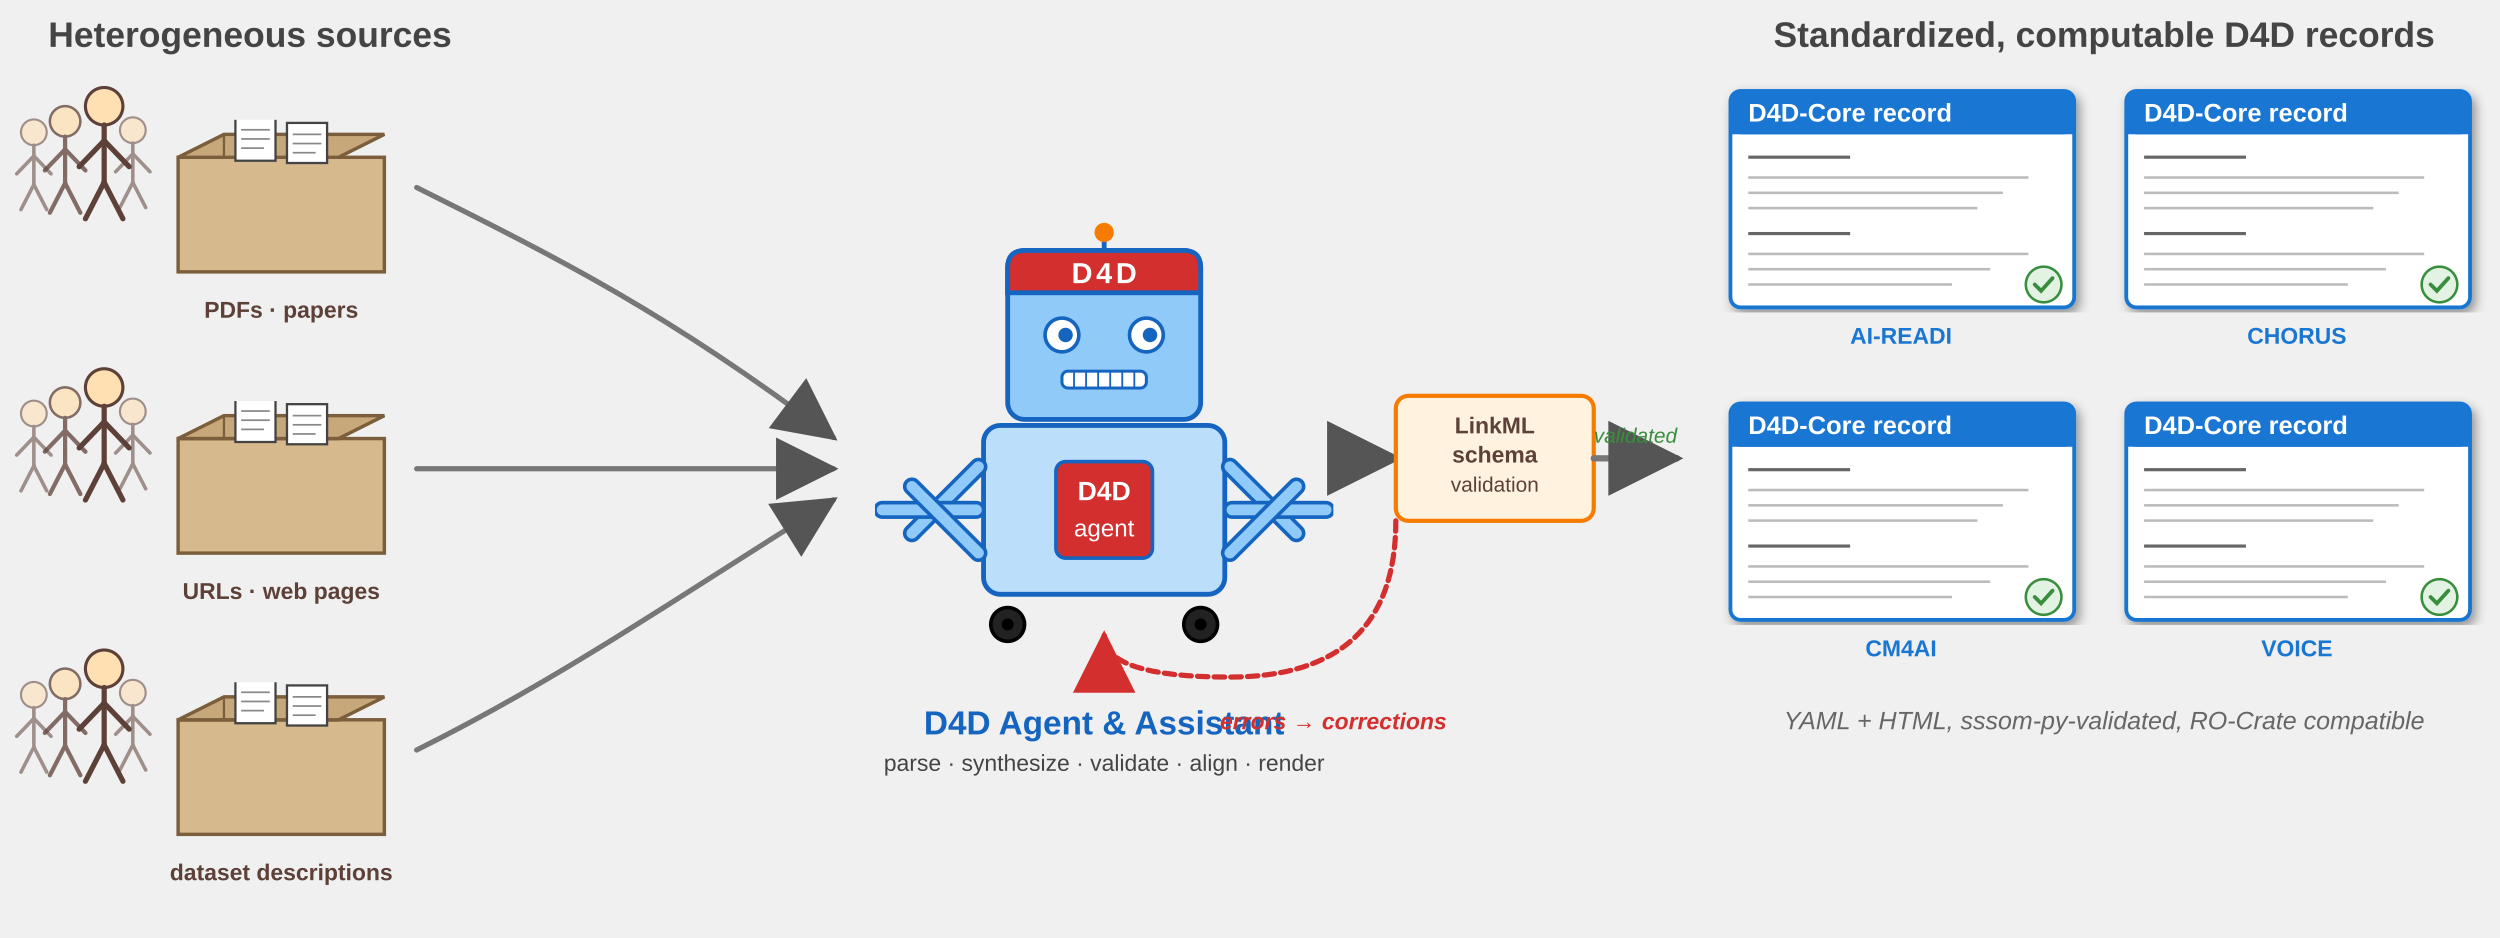
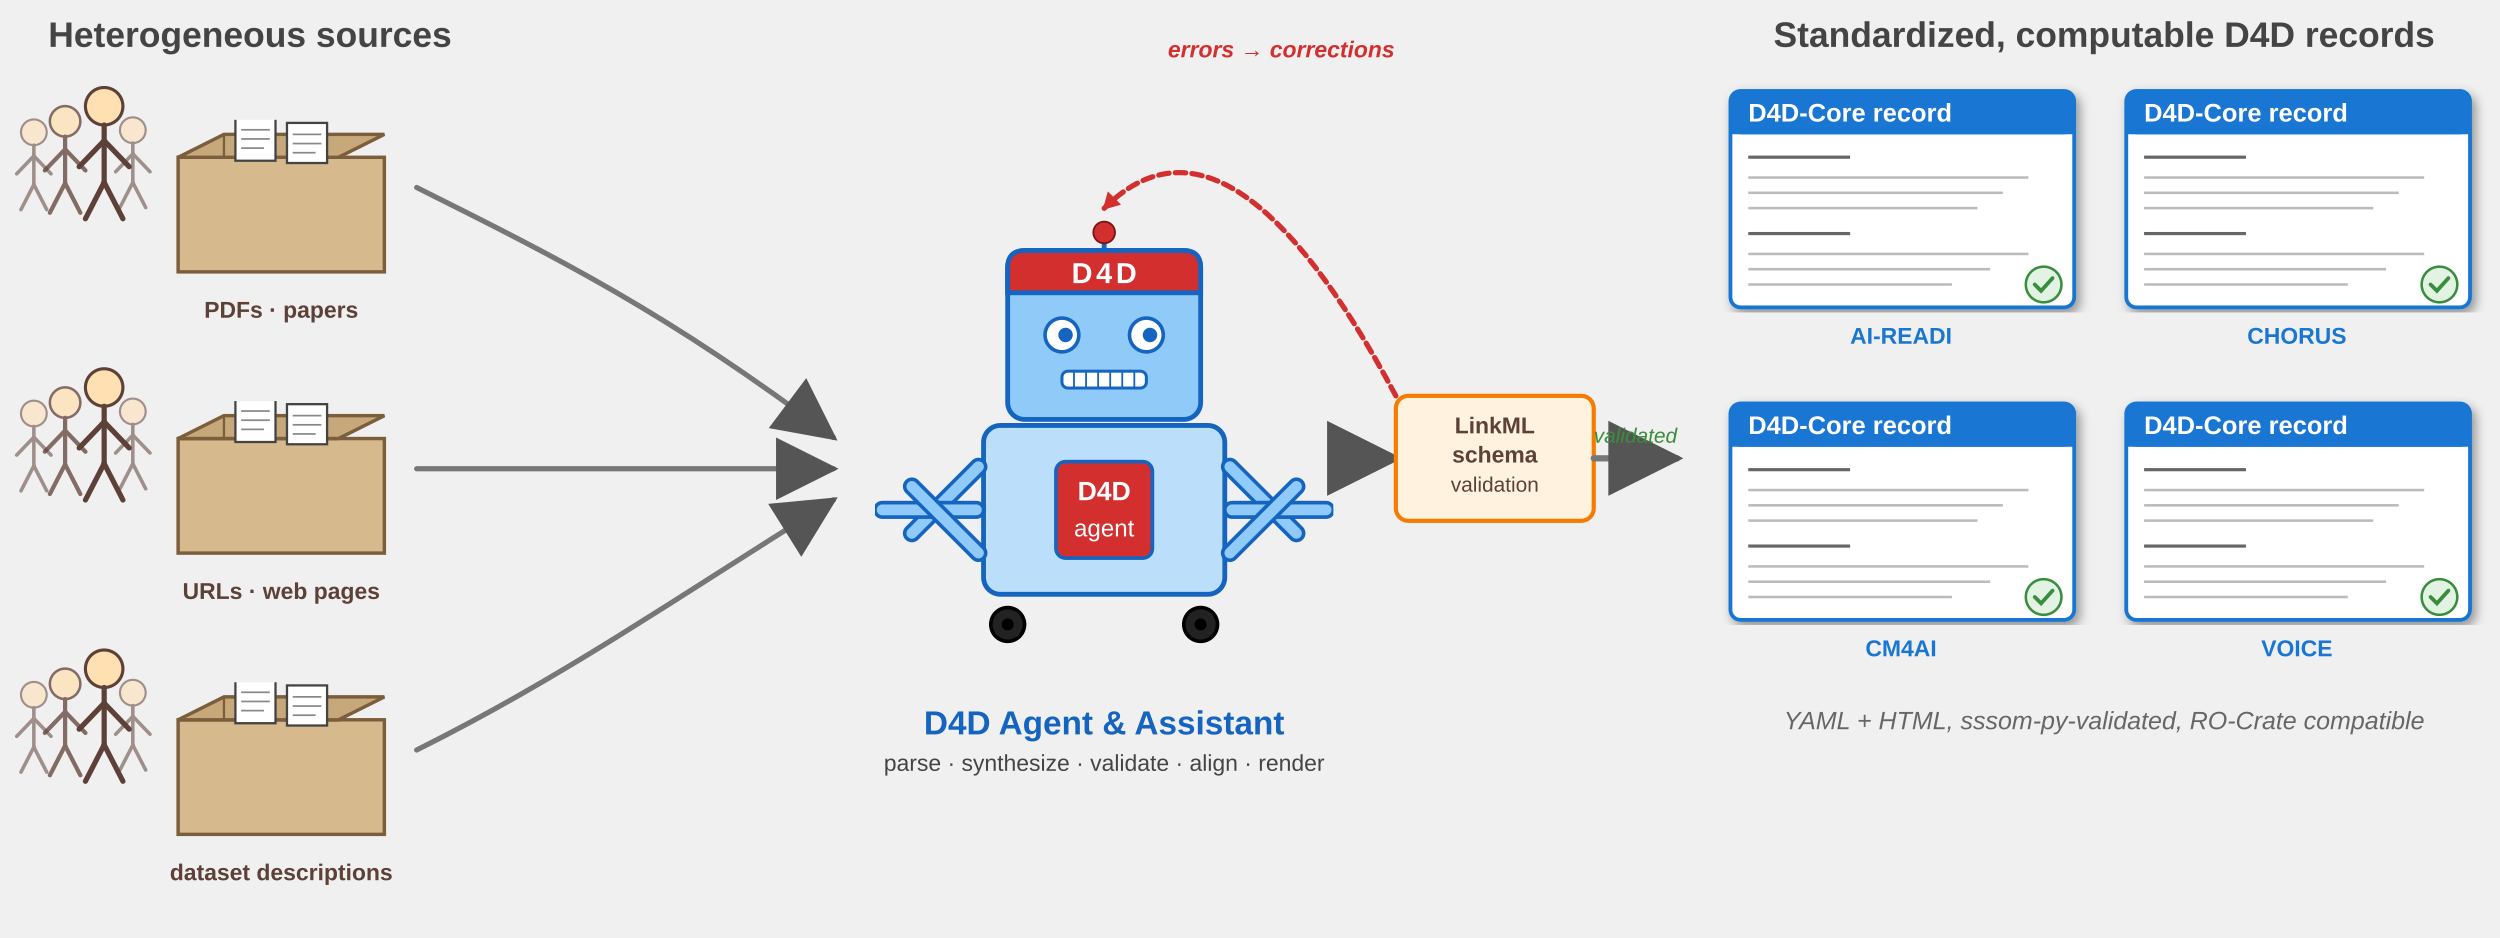
<svg xmlns="http://www.w3.org/2000/svg" viewBox="0 0 2400 900" font-family="Arial, sans-serif">
  <defs>
    <marker id="arr" markerWidth="14" markerHeight="14" refX="11" refY="6" orient="auto">
      <path d="M0,0 L12,6 L0,12 z" fill="#555" />
    </marker>
-     <marker id="arr-red" markerWidth="14" markerHeight="14" refX="11" refY="6" orient="auto">
-       <path d="M0,0 L12,6 L0,12 z" fill="#D32F2F" />
+     <marker id="arr-red" markerWidth="18" markerHeight="18" refX="14" refY="9" orient="auto" markerUnits="userSpaceOnUse">
+       <path d="M0,0 L16,9 L0,18 z" fill="#D32F2F" />
    </marker>
    <filter id="shadow" x="-10%" y="-10%" width="120%" height="120%">
      <feGaussianBlur in="SourceAlpha" stdDeviation="4" />
      <feOffset dx="3" dy="4" result="off" />
      <feComponentTransfer>
        <feFuncA type="linear" slope="0.4" />
      </feComponentTransfer>
      <feMerge>
        <feMergeNode />
        <feMergeNode in="SourceGraphic" />
      </feMerge>
    </filter>
    <symbol id="person" viewBox="0 0 80 140">
      <circle cx="40" cy="22" r="18" fill="#FFE0B2" stroke="#5D4037" stroke-width="3" />
      <path d="M 40 40 L 40 95" stroke="#5D4037" stroke-width="5" fill="none" stroke-linecap="round" />
      <path d="M 40 55 L 16 80" stroke="#5D4037" stroke-width="5" fill="none" stroke-linecap="round" />
      <path d="M 40 55 L 64 80" stroke="#5D4037" stroke-width="5" fill="none" stroke-linecap="round" />
      <path d="M 40 95 L 22 130" stroke="#5D4037" stroke-width="5" fill="none" stroke-linecap="round" />
      <path d="M 40 95 L 58 130" stroke="#5D4037" stroke-width="5" fill="none" stroke-linecap="round" />
    </symbol>
    <symbol id="docbox" viewBox="0 0 200 140">
      <path d="M 10 30 L 190 30 L 190 130 L 10 130 z" fill="#D7B98E" stroke="#7B5E3B" stroke-width="3" />
      <path d="M 10 30 L 50 10 L 190 10 L 150 30 z" fill="#C7A87A" stroke="#7B5E3B" stroke-width="3" />
      <path d="M 50 10 L 50 30" stroke="#7B5E3B" stroke-width="2" />
      <rect x="60" y="-5" width="35" height="38" fill="white" stroke="#444" stroke-width="2" />
      <line x1="65" y1="6" x2="90" y2="6" stroke="#888" stroke-width="1.5" />
      <line x1="65" y1="14" x2="90" y2="14" stroke="#888" stroke-width="1.5" />
      <line x1="65" y1="22" x2="85" y2="22" stroke="#888" stroke-width="1.5" />
      <rect x="105" y="0" width="35" height="35" fill="white" stroke="#444" stroke-width="2" />
      <line x1="110" y1="10" x2="135" y2="10" stroke="#888" stroke-width="1.5" />
      <line x1="110" y1="18" x2="135" y2="18" stroke="#888" stroke-width="1.5" />
      <line x1="110" y1="26" x2="130" y2="26" stroke="#888" stroke-width="1.5" />
    </symbol>
    <symbol id="robot" viewBox="-50 0 380 360">
      <line x1="140" y1="10" x2="140" y2="25" stroke="#1565C0" stroke-width="4" />
-       <circle cx="140" cy="10" r="8" fill="#F57C00" />
+       <circle cx="140" cy="10" r="9" fill="#D32F2F" stroke="#7A1313" stroke-width="1.5" />
      <rect x="60" y="25" width="160" height="140" rx="14" fill="#90CAF9" stroke="#1565C0" stroke-width="4" />
      <path d="M 60,39 Q 60,25 74,25 L 206,25 Q 220,25 220,39 L 220,60 L 60,60 Z" fill="#D32F2F" stroke="#1565C0" stroke-width="4" />
      <text x="140" y="52" text-anchor="middle" font-size="24" font-weight="bold" fill="white" letter-spacing="3">D4D</text>
      <circle cx="105" cy="95" r="14" fill="white" stroke="#1565C0" stroke-width="3" />
      <circle cx="175" cy="95" r="14" fill="white" stroke="#1565C0" stroke-width="3" />
      <circle cx="108" cy="95" r="6" fill="#1565C0" />
      <circle cx="178" cy="95" r="6" fill="#1565C0" />
      <rect x="105" y="125" width="70" height="14" rx="5" fill="white" stroke="#1565C0" stroke-width="2.5" />
      <line x1="115" y1="125" x2="115" y2="139" stroke="#1565C0" stroke-width="1.5" />
      <line x1="125" y1="125" x2="125" y2="139" stroke="#1565C0" stroke-width="1.5" />
      <line x1="135" y1="125" x2="135" y2="139" stroke="#1565C0" stroke-width="1.5" />
      <line x1="145" y1="125" x2="145" y2="139" stroke="#1565C0" stroke-width="1.5" />
      <line x1="155" y1="125" x2="155" y2="139" stroke="#1565C0" stroke-width="1.5" />
      <line x1="165" y1="125" x2="165" y2="139" stroke="#1565C0" stroke-width="1.5" />
      <rect x="40" y="170" width="200" height="140" rx="14" fill="#BBDEFB" stroke="#1565C0" stroke-width="4" />
      <rect x="100" y="200" width="80" height="80" rx="8" fill="#D32F2F" stroke="#1565C0" stroke-width="3" />
      <text x="140" y="232" text-anchor="middle" font-size="22" font-weight="bold" fill="white">D4D</text>
      <text x="140" y="262" text-anchor="middle" font-size="20" fill="white">agent</text>
      <g transform="rotate(-45 40 200)">
        <rect x="-50" y="194" width="90" height="12" rx="6" fill="#90CAF9" stroke="#1565C0" stroke-width="3" />
      </g>
      <rect x="-50" y="234" width="90" height="12" rx="6" fill="#90CAF9" stroke="#1565C0" stroke-width="3" />
      <g transform="rotate(45 40 280)">
        <rect x="-50" y="274" width="90" height="12" rx="6" fill="#90CAF9" stroke="#1565C0" stroke-width="3" />
      </g>
      <g transform="rotate(45 240 200)">
        <rect x="240" y="194" width="90" height="12" rx="6" fill="#90CAF9" stroke="#1565C0" stroke-width="3" />
      </g>
      <rect x="240" y="234" width="90" height="12" rx="6" fill="#90CAF9" stroke="#1565C0" stroke-width="3" />
      <g transform="rotate(-45 240 280)">
        <rect x="240" y="274" width="90" height="12" rx="6" fill="#90CAF9" stroke="#1565C0" stroke-width="3" />
      </g>
      <circle cx="60" cy="335" r="14" fill="#222222" stroke="#000000" stroke-width="3" />
      <circle cx="60" cy="335" r="5" fill="#000000" />
      <circle cx="220" cy="335" r="14" fill="#222222" stroke="#000000" stroke-width="3" />
      <circle cx="220" cy="335" r="5" fill="#000000" />
    </symbol>
    <symbol id="record" viewBox="0 0 280 180">
      <rect x="6" y="6" width="270" height="170" rx="8" fill="white" stroke="#1976D2" stroke-width="3" filter="url(#shadow)" />
      <rect x="6" y="6" width="270" height="34" rx="8" fill="#1976D2" />
      <rect x="6" y="22" width="270" height="18" fill="#1976D2" />
      <text x="20" y="30" font-size="20" font-weight="bold" fill="white">D4D-Core record</text>
      <line x1="20" y1="58" x2="100" y2="58" stroke="#666" stroke-width="2.5" />
      <line x1="20" y1="74" x2="240" y2="74" stroke="#bbb" stroke-width="2" />
      <line x1="20" y1="86" x2="220" y2="86" stroke="#bbb" stroke-width="2" />
      <line x1="20" y1="98" x2="200" y2="98" stroke="#bbb" stroke-width="2" />
      <line x1="20" y1="118" x2="100" y2="118" stroke="#666" stroke-width="2.5" />
      <line x1="20" y1="134" x2="240" y2="134" stroke="#bbb" stroke-width="2" />
      <line x1="20" y1="146" x2="210" y2="146" stroke="#bbb" stroke-width="2" />
      <line x1="20" y1="158" x2="180" y2="158" stroke="#bbb" stroke-width="2" />
      <circle cx="252" cy="158" r="14" fill="#E2F2E3" stroke="#388E3C" stroke-width="2" />
      <path d="M 245 158 L 250 163 L 259 153" stroke="#388E3C" stroke-width="3" fill="none" stroke-linecap="round" />
    </symbol>
  </defs>
  <g transform="translate(60, 60)">
    <text x="180" y="-15" text-anchor="middle" font-size="34" font-weight="bold" fill="#444">Heterogeneous sources</text>
    <use href="#person" x="-55" y="50" width="55" height="100" opacity="0.55" />
    <use href="#person" x="-30" y="38" width="65" height="115" opacity="0.75" />
    <use href="#person" x="0" y="20" width="80" height="140" />
    <use href="#person" x="40" y="48" width="55" height="100" opacity="0.55" />
    <use href="#docbox" x="100" y="55" width="220" height="160" />
    <text x="210" y="245" text-anchor="middle" font-size="22" font-weight="bold" fill="#5D4037">PDFs · papers</text>
    <use href="#person" x="-55" y="320" width="55" height="100" opacity="0.55" />
    <use href="#person" x="-30" y="308" width="65" height="115" opacity="0.75" />
    <use href="#person" x="0" y="290" width="80" height="140" />
    <use href="#person" x="40" y="318" width="55" height="100" opacity="0.55" />
    <use href="#docbox" x="100" y="325" width="220" height="160" />
    <text x="210" y="515" text-anchor="middle" font-size="22" font-weight="bold" fill="#5D4037">URLs · web pages</text>
    <use href="#person" x="-55" y="590" width="55" height="100" opacity="0.55" />
    <use href="#person" x="-30" y="578" width="65" height="115" opacity="0.75" />
    <use href="#person" x="0" y="560" width="80" height="140" />
    <use href="#person" x="40" y="588" width="55" height="100" opacity="0.55" />
    <use href="#docbox" x="100" y="595" width="220" height="160" />
    <text x="210" y="785" text-anchor="middle" font-size="22" font-weight="bold" fill="#5D4037">dataset descriptions</text>
  </g>
  <path d="M 400,180  C 540,250 640,300 800,420" stroke="#777" stroke-width="5" fill="none" marker-end="url(#arr)" stroke-linecap="round" />
  <path d="M 400,450  L 800,450" stroke="#777" stroke-width="5" fill="none" marker-end="url(#arr)" stroke-linecap="round" />
  <path d="M 400,720  C 540,650 640,580 800,480" stroke="#777" stroke-width="5" fill="none" marker-end="url(#arr)" stroke-linecap="round" />
  <g transform="translate(840, 180)">
    <use href="#robot" x="0" y="0" width="440" height="480" />
    <text x="220" y="525" text-anchor="middle" font-size="32" font-weight="bold" fill="#1565C0">D4D Agent &amp; Assistant</text>
    <text x="220" y="560" text-anchor="middle" font-size="22" fill="#444">parse · synthesize · validate · align · render</text>
  </g>
  <path d="M 1300,440 L 1340,440" stroke="#777" stroke-width="6" fill="none" marker-end="url(#arr)" stroke-linecap="round" />
  <g transform="translate(1340, 380)">
    <rect x="0" y="0" width="190" height="120" rx="12" fill="#FFF3E0" stroke="#F57C00" stroke-width="4" />
    <text x="95" y="36" text-anchor="middle" font-size="22" font-weight="bold" fill="#5D4037">LinkML</text>
    <text x="95" y="64" text-anchor="middle" font-size="22" font-weight="bold" fill="#5D4037">schema</text>
    <text x="95" y="92" text-anchor="middle" font-size="20" fill="#5D4037">validation</text>
  </g>
  <path d="M 1530,440 L 1610,440" stroke="#777" stroke-width="6" fill="none" marker-end="url(#arr)" stroke-linecap="round" />
  <text x="1570" y="425" text-anchor="middle" font-size="20" font-style="italic" fill="#388E3C">validated</text>
-   <path d="M 1340,500 Q 1340,650 1180,650 Q 1060,650 1060,610" stroke="#D32F2F" stroke-width="5" fill="none" stroke-dasharray="10,6" marker-end="url(#arr-red)" stroke-linecap="round" />
-   <text x="1280" y="700" text-anchor="middle" font-size="22" font-style="italic" font-weight="bold" fill="#D32F2F">errors → corrections</text>
+   <path d="M 1340,380 Q 1180,80 1060,200" stroke="#D32F2F" stroke-width="5" fill="none" stroke-dasharray="10,6" marker-end="url(#arr-red)" stroke-linecap="round" />
+   <text x="1230" y="55" text-anchor="middle" font-size="22" font-style="italic" font-weight="bold" fill="#D32F2F">errors → corrections</text>
  <g transform="translate(1640, 60)">
    <text x="380" y="-15" text-anchor="middle" font-size="34" font-weight="bold" fill="#444">Standardized, computable D4D records</text>
    <use href="#record" x="0" y="20" width="370" height="220" />
    <text x="185" y="270" text-anchor="middle" font-size="22" font-weight="bold" fill="#1976D2">AI-READI</text>
    <use href="#record" x="380" y="20" width="370" height="220" />
    <text x="565" y="270" text-anchor="middle" font-size="22" font-weight="bold" fill="#1976D2">CHORUS</text>
    <use href="#record" x="0" y="320" width="370" height="220" />
    <text x="185" y="570" text-anchor="middle" font-size="22" font-weight="bold" fill="#1976D2">CM4AI</text>
    <use href="#record" x="380" y="320" width="370" height="220" />
    <text x="565" y="570" text-anchor="middle" font-size="22" font-weight="bold" fill="#1976D2">VOICE</text>
    <text x="380" y="640" text-anchor="middle" font-size="24" font-style="italic" fill="#666">YAML + HTML, sssom-py-validated, RO-Crate compatible</text>
  </g>
</svg>
